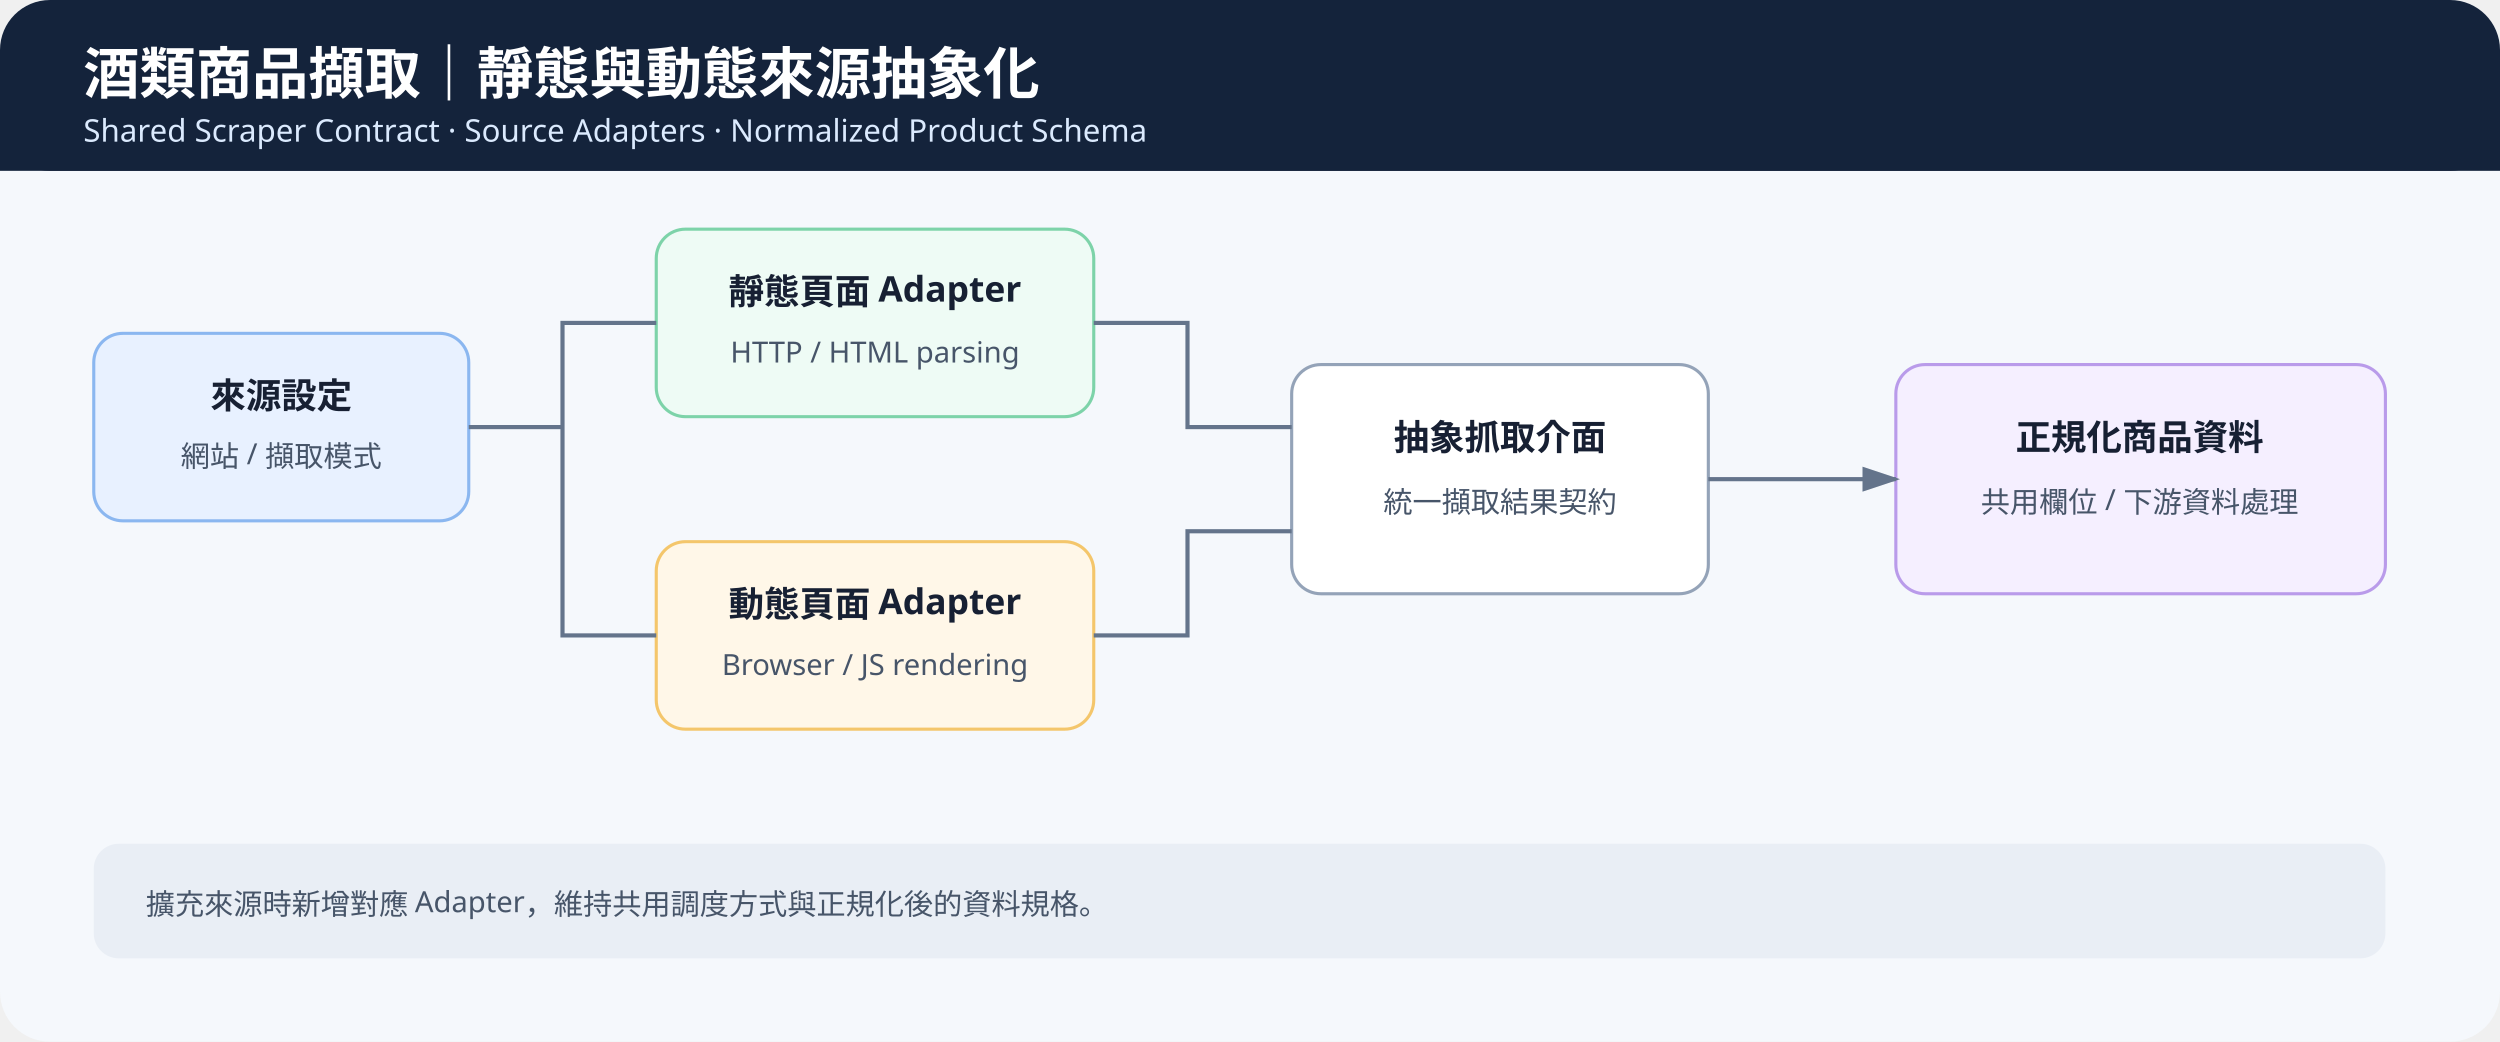
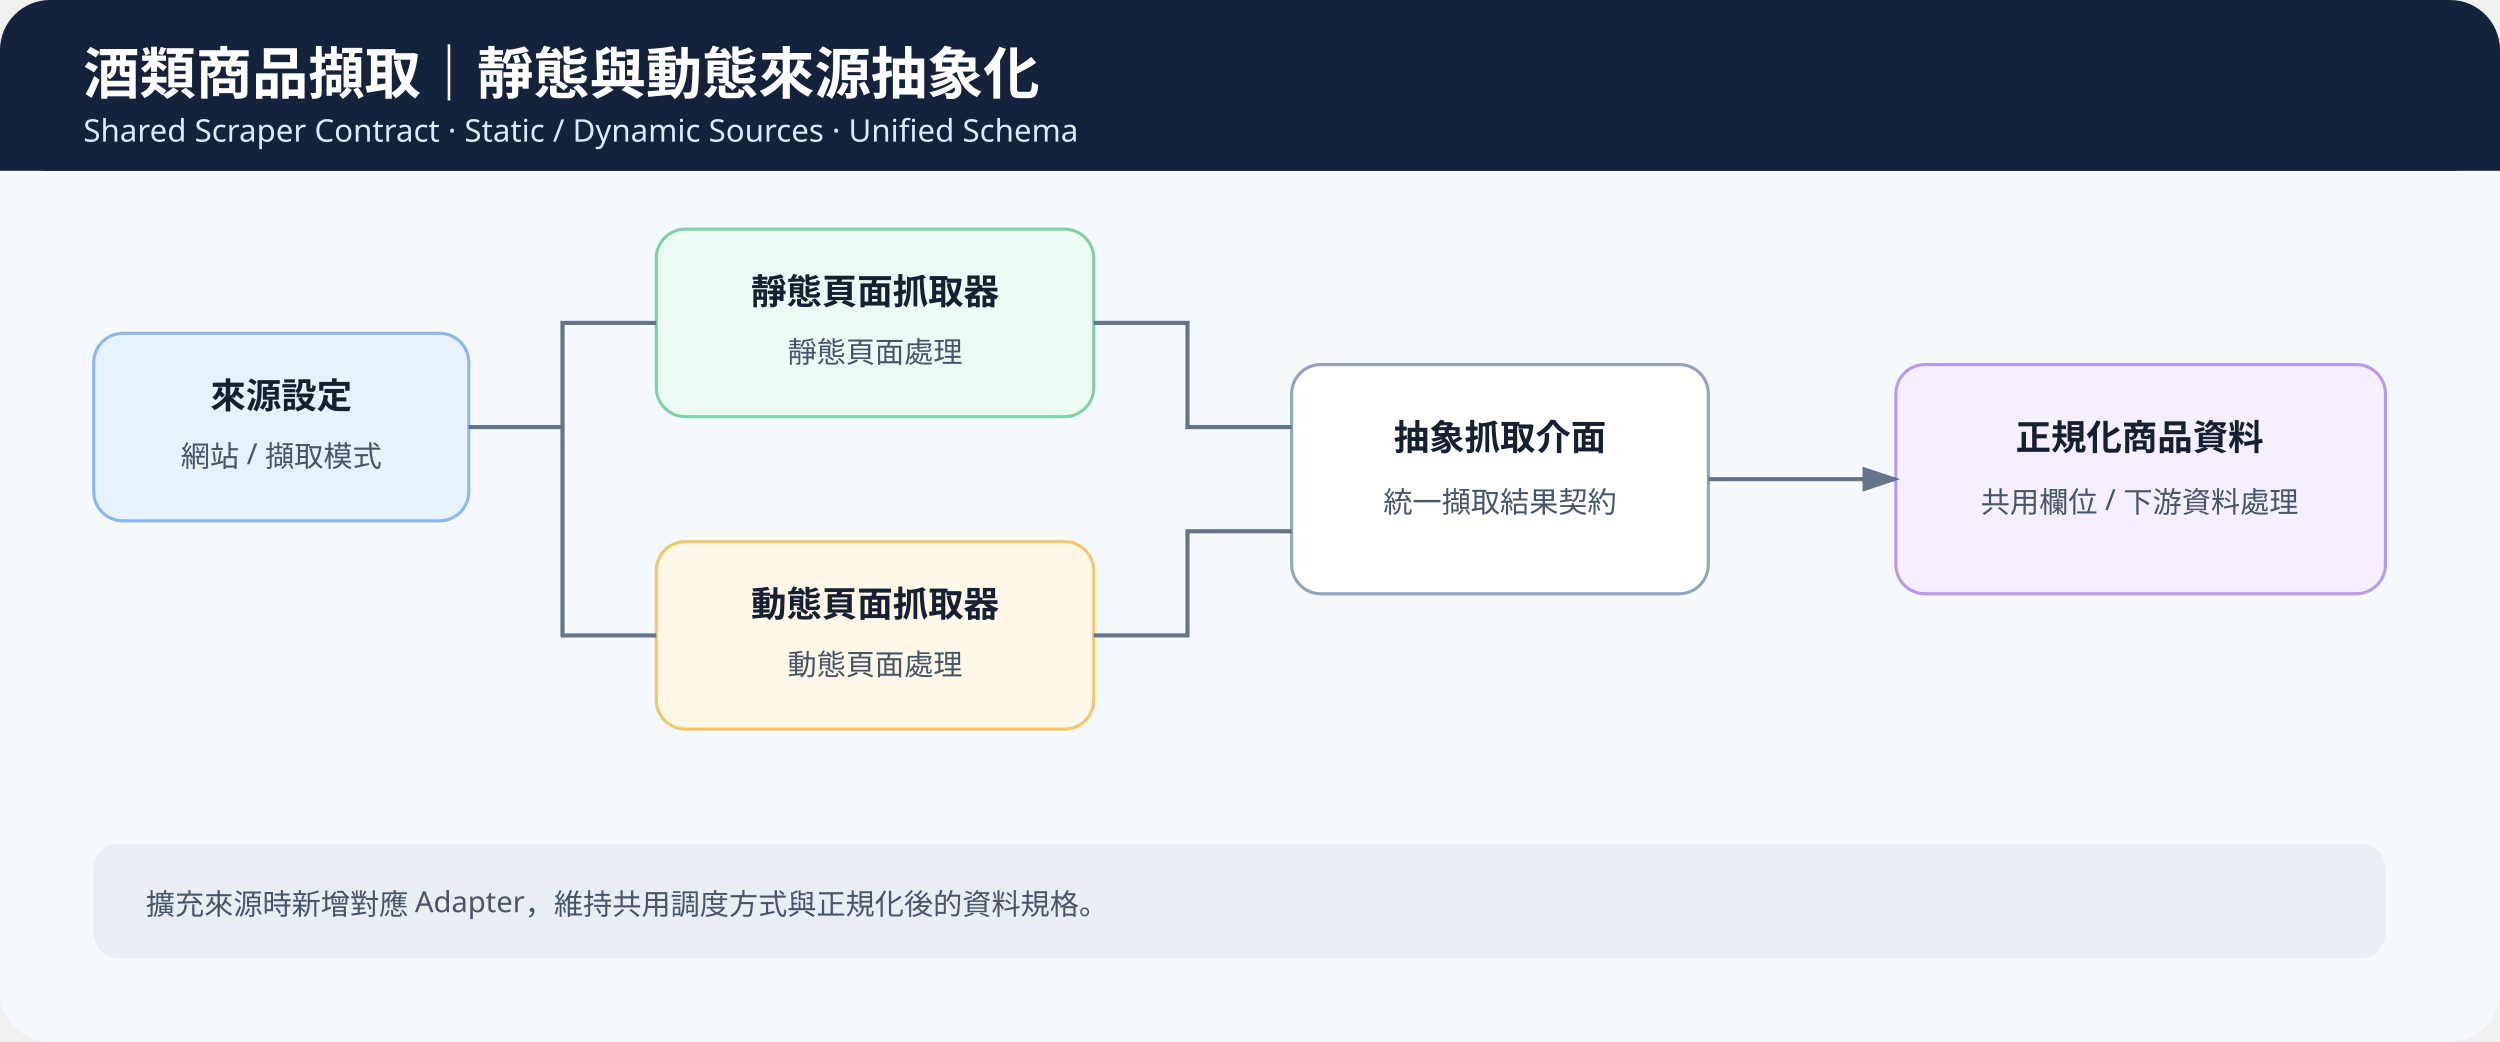
<svg xmlns="http://www.w3.org/2000/svg" width="1200" height="500" viewBox="0 0 1200 500">
  <defs>
    <marker id="a" markerWidth="10" markerHeight="10" refX="8" refY="3" orient="auto">
      <path d="M0 0 L0 6 L9 3z" fill="#64748b" />
    </marker>
    <style>text{font-family:'Segoe UI','Noto Sans TC',sans-serif;fill:#172033}.title{font-size:27px;font-weight:700;fill:#fff}.sub{font-size:15px;fill:#dbeafe}.h{font-size:17px;font-weight:700}.p{font-size:14px;fill:#475569}.edge{stroke:#64748b;stroke-width:2;fill:none;marker-end:url(#a)}.box{stroke-width:1.5}</style>
  </defs>
  <rect width="1200" height="500" rx="24" fill="#f5f8fc" />
  <rect width="1200" height="82" rx="24" fill="#14233b" />
  <rect y="58" width="1200" height="24" fill="#14233b" />
  <text x="40" y="45" class="title">酒類商品擷取｜靜態與動態來源抽象化</text>
-   <text x="40" y="68" class="sub">Shared Scraper Contract · Source Adapters · Normalized Product Schema</text>
+   <text x="40" y="68" class="sub">Shared Scraper Contract · Static / Dynamic Sources · Unified Schema</text>
  <rect x="45" y="160" width="180" height="90" rx="14" class="box" fill="#e8f1ff" stroke="#8bb7f0" />
  <text x="135" y="196" text-anchor="middle" class="h">來源設定</text>
  <text x="135" y="224" text-anchor="middle" class="p">網站 / 擷取模式</text>
  <rect x="315" y="110" width="210" height="90" rx="14" class="box" fill="#eefbf5" stroke="#7dd3a9" />
-   <text x="420" y="146" text-anchor="middle" class="h">靜態頁面 Adapter</text>
-   <text x="420" y="174" text-anchor="middle" class="p">HTTP / HTML parsing</text>
+   <text x="420" y="146" text-anchor="middle" class="h">靜態頁面抓取器</text>
+   <text x="420" y="174" text-anchor="middle" class="p">靜態頁面處理</text>
  <rect x="315" y="260" width="210" height="90" rx="14" class="box" fill="#fff7e8" stroke="#f4c66b" />
-   <text x="420" y="296" text-anchor="middle" class="h">動態頁面 Adapter</text>
-   <text x="420" y="324" text-anchor="middle" class="p">Browser / JS rendering</text>
+   <text x="420" y="296" text-anchor="middle" class="h">動態頁面抓取器</text>
+   <text x="420" y="324" text-anchor="middle" class="p">動態頁面處理</text>
  <rect x="620" y="175" width="200" height="110" rx="14" class="box" fill="#fff" stroke="#94a3b8" />
  <text x="720" y="216" text-anchor="middle" class="h">抽象抓取介面</text>
  <text x="720" y="246" text-anchor="middle" class="p">統一擷取結果契約</text>
  <rect x="910" y="175" width="235" height="110" rx="14" class="box" fill="#f5efff" stroke="#b99bea" />
  <text x="1027" y="216" text-anchor="middle" class="h">正規化商品資料</text>
  <text x="1027" y="246" text-anchor="middle" class="p">共用欄位 / 下游資料處理</text>
  <path d="M225 205 H270 V155 H315 M270 205 V305 H315 M525 155 H570 V205 H620 M525 305 H570 V255 H620 M820 230 H910" class="edge" />
  <rect x="45" y="405" width="1100" height="55" rx="12" fill="#e9eef5" />
  <text x="70" y="439" class="p">擴充來源時新增對應 Adapter，維持共用調度方式與正規化後的資料規格。</text>
</svg>
